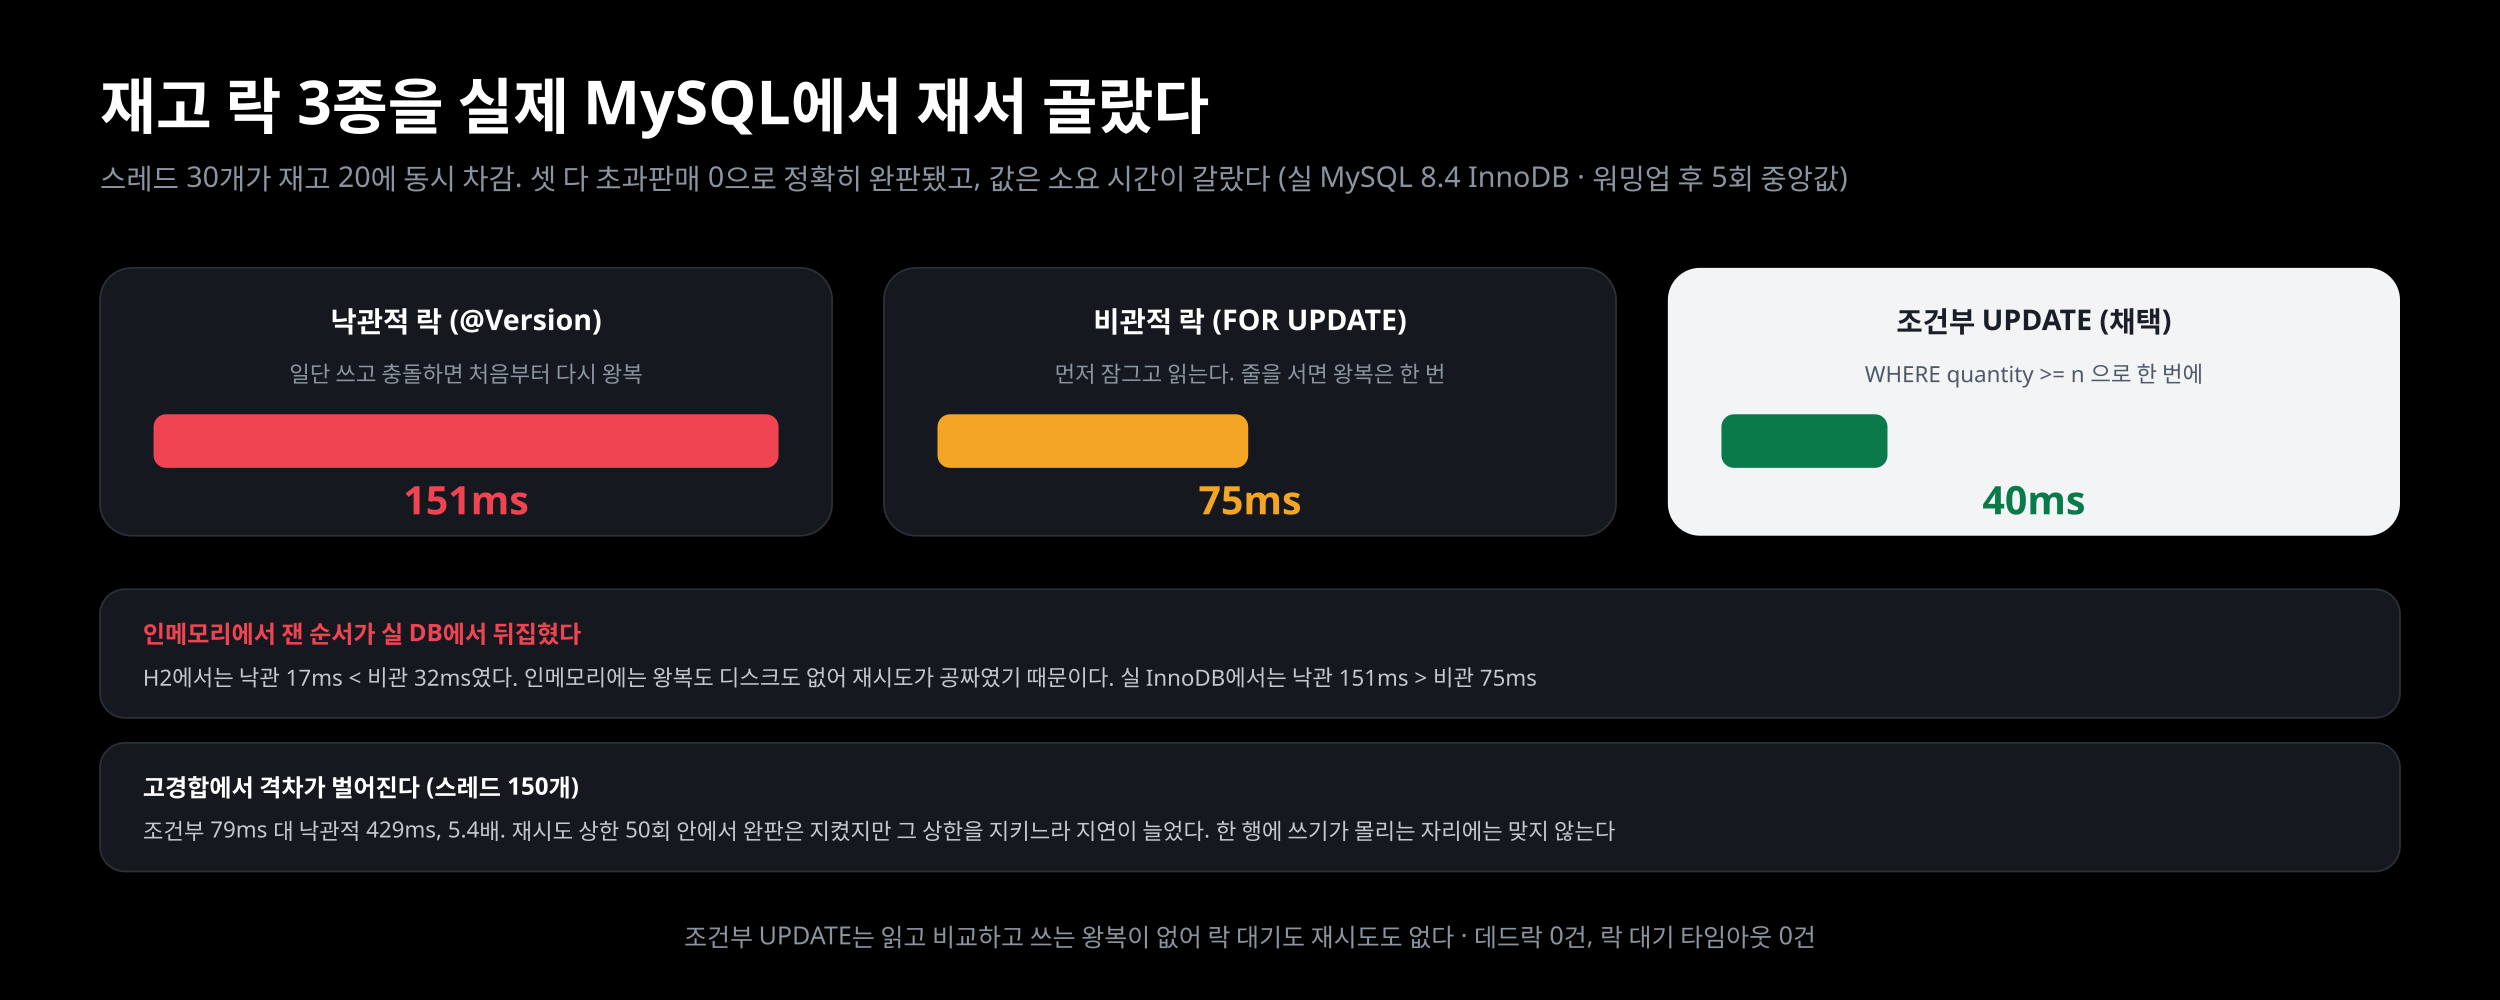
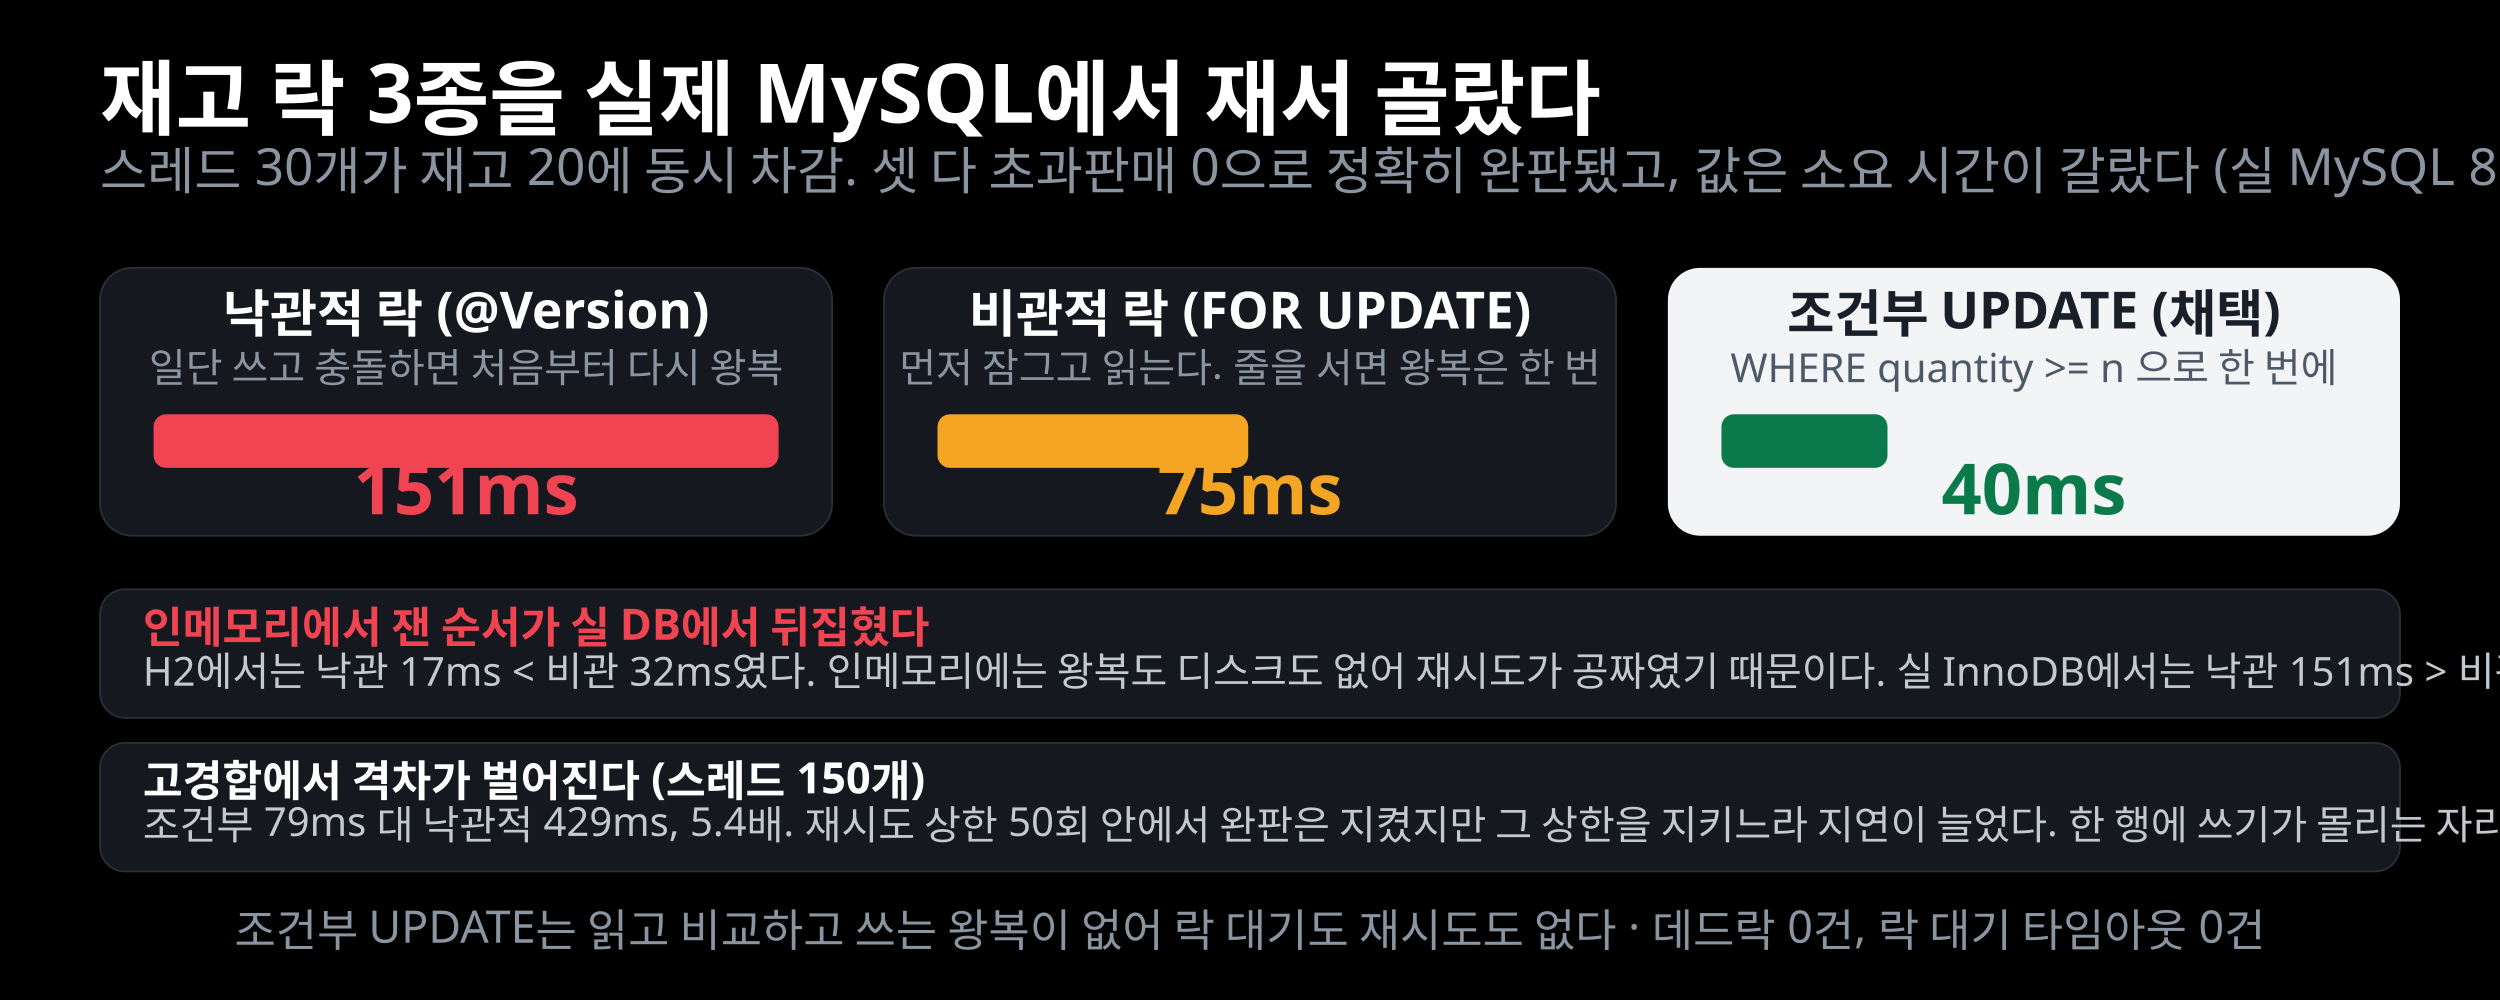
<svg xmlns="http://www.w3.org/2000/svg" width="1400" height="560" viewBox="0 0 1400 560" font-family="Pretendard, 'Apple SD Gothic Neo', sans-serif">
  <rect width="1400" height="560" fill="#000000" />
-   <text x="56" y="72" font-size="34" font-weight="800" fill="#FFFFFF">재고 락 3종을 실제 MySQL에서 재서 골랐다</text>
-   <text x="56" y="106" font-size="16" fill="#8B95A1">스레드 30개가 재고 20에 동시 차감. 셋 다 초과판매 0으로 정확히 완판됐고, 값은 소요 시간이 갈랐다 (실 MySQL 8.4 InnoDB · 워밍업 후 5회 중앙값)</text>
+   <text x="56" y="72" font-size="46" font-weight="800" fill="#FFFFFF">재고 락 3종을 실제 MySQL에서 재서 골랐다</text>
+   <text x="56" y="106" font-size="28.7" fill="#8B95A1">스레드 30개가 재고 20에 동시 차감. 셋 다 초과판매 0으로 정확히 완판됐고, 값은 소요 시간이 갈랐다 (실 MySQL 8.4 InnoDB · 워밍업 후 5회 중앙값)</text>
  <g text-anchor="middle">
    <rect x="56" y="150" width="410" height="150" rx="18" fill="#15181E" stroke="#2A2F38" />
-     <text x="261" y="186" font-size="16" font-weight="700" fill="#FFFFFF">낙관적 락 (@Version)</text>
-     <text x="261" y="214" font-size="12.5" fill="#8B95A1">일단 쓰고 충돌하면 처음부터 다시 왕복</text>
+     <text x="261" y="186" font-size="28.7" font-weight="700" fill="#FFFFFF">낙관적 락 (@Version)</text>
+     <text x="261" y="214" font-size="22.43" fill="#8B95A1">일단 쓰고 충돌하면 처음부터 다시 왕복</text>
    <rect x="86" y="232" width="350" height="30" rx="7" fill="#F04452" />
-     <text x="261" y="288" font-size="22" font-weight="800" fill="#F04452">151ms</text>
+     <text x="261" y="288" font-size="39.47" font-weight="800" fill="#F04452">151ms</text>
    <rect x="495" y="150" width="410" height="150" rx="18" fill="#15181E" stroke="#2A2F38" />
-     <text x="700" y="186" font-size="16" font-weight="700" fill="#FFFFFF">비관적 락 (FOR UPDATE)</text>
-     <text x="700" y="214" font-size="12.5" fill="#8B95A1">먼저 잠그고 읽는다. 줄을 서면 왕복은 한 번</text>
+     <text x="700" y="186" font-size="28.7" font-weight="700" fill="#FFFFFF">비관적 락 (FOR UPDATE)</text>
+     <text x="700" y="214" font-size="22.43" fill="#8B95A1">먼저 잠그고 읽는다. 줄을 서면 왕복은 한 번</text>
    <rect x="525" y="232" width="174" height="30" rx="7" fill="#F5A524" />
-     <text x="700" y="288" font-size="22" font-weight="800" fill="#F5A524">75ms</text>
+     <text x="700" y="288" font-size="39.47" font-weight="800" fill="#F5A524">75ms</text>
    <rect x="934" y="150" width="410" height="150" rx="18" fill="#F2F4F6" />
-     <text x="1139" y="186" font-size="16" font-weight="700" fill="#191F28">조건부 UPDATE (채택)</text>
-     <text x="1139" y="214" font-size="12.5" fill="#4E5968">WHERE quantity &gt;= n 으로 한 번에</text>
+     <text x="1139" y="186" font-size="28.7" font-weight="700" fill="#191F28">조건부 UPDATE (채택)</text>
+     <text x="1139" y="214" font-size="22.43" fill="#4E5968">WHERE quantity &gt;= n 으로 한 번에</text>
    <rect x="964" y="232" width="93" height="30" rx="7" fill="#0B7A4B" />
-     <text x="1139" y="288" font-size="22" font-weight="800" fill="#0B7A4B">40ms</text>
+     <text x="1139" y="288" font-size="39.47" font-weight="800" fill="#0B7A4B">40ms</text>
  </g>
  <rect x="56" y="330" width="1288" height="72" rx="14" fill="#15181E" stroke="#2A2F38" />
-   <text x="80" y="360" font-size="13.5" font-weight="700" fill="#F04452">인메모리에서 잰 순서가 실 DB에서 뒤집혔다</text>
-   <text x="80" y="384" font-size="12.5" fill="#C4C9D0">H2에서는 낙관 17ms &lt; 비관 32ms였다. 인메모리에는 왕복도 디스크도 없어 재시도가 공짜였기 때문이다. 실 InnoDB에서는 낙관 151ms &gt; 비관 75ms</text>
+   <text x="80" y="360" font-size="24.22" font-weight="700" fill="#F04452">인메모리에서 잰 순서가 실 DB에서 뒤집혔다</text>
+   <text x="80" y="384" font-size="22.43" fill="#C4C9D0">H2에서는 낙관 17ms &lt; 비관 32ms였다. 인메모리에는 왕복도 디스크도 없어 재시도가 공짜였기 때문이다. 실 InnoDB에서는 낙관 151ms &gt; 비관 75ms</text>
  <rect x="56" y="416" width="1288" height="72" rx="14" fill="#15181E" stroke="#2A2F38" />
-   <text x="80" y="446" font-size="13.5" font-weight="700" fill="#FFFFFF">고경합에서 격차가 벌어진다 (스레드 150개)</text>
-   <text x="80" y="470" font-size="12.5" fill="#C4C9D0">조건부 79ms 대 낙관적 429ms, 5.4배. 재시도 상한 50회 안에서 완판은 지켰지만 그 상한을 지키느라 지연이 늘었다. 한 행에 쓰기가 몰리는 자리에는 맞지 않는다</text>
-   <text x="700" y="530" font-size="14" fill="#8B95A1" text-anchor="middle">조건부 UPDATE는 읽고 비교하고 쓰는 왕복이 없어 락 대기도 재시도도 없다 · 데드락 0건, 락 대기 타임아웃 0건</text>
+   <text x="80" y="446" font-size="24.22" font-weight="700" fill="#FFFFFF">고경합에서 격차가 벌어진다 (스레드 150개)</text>
+   <text x="80" y="470" font-size="22.43" fill="#C4C9D0">조건부 79ms 대 낙관적 429ms, 5.4배. 재시도 상한 50회 안에서 완판은 지켰지만 그 상한을 지키느라 지연이 늘었다. 한 행에 쓰기가 몰리는 자리에는 맞지 않는다</text>
+   <text x="700" y="530" font-size="25.12" fill="#8B95A1" text-anchor="middle">조건부 UPDATE는 읽고 비교하고 쓰는 왕복이 없어 락 대기도 재시도도 없다 · 데드락 0건, 락 대기 타임아웃 0건</text>
</svg>
